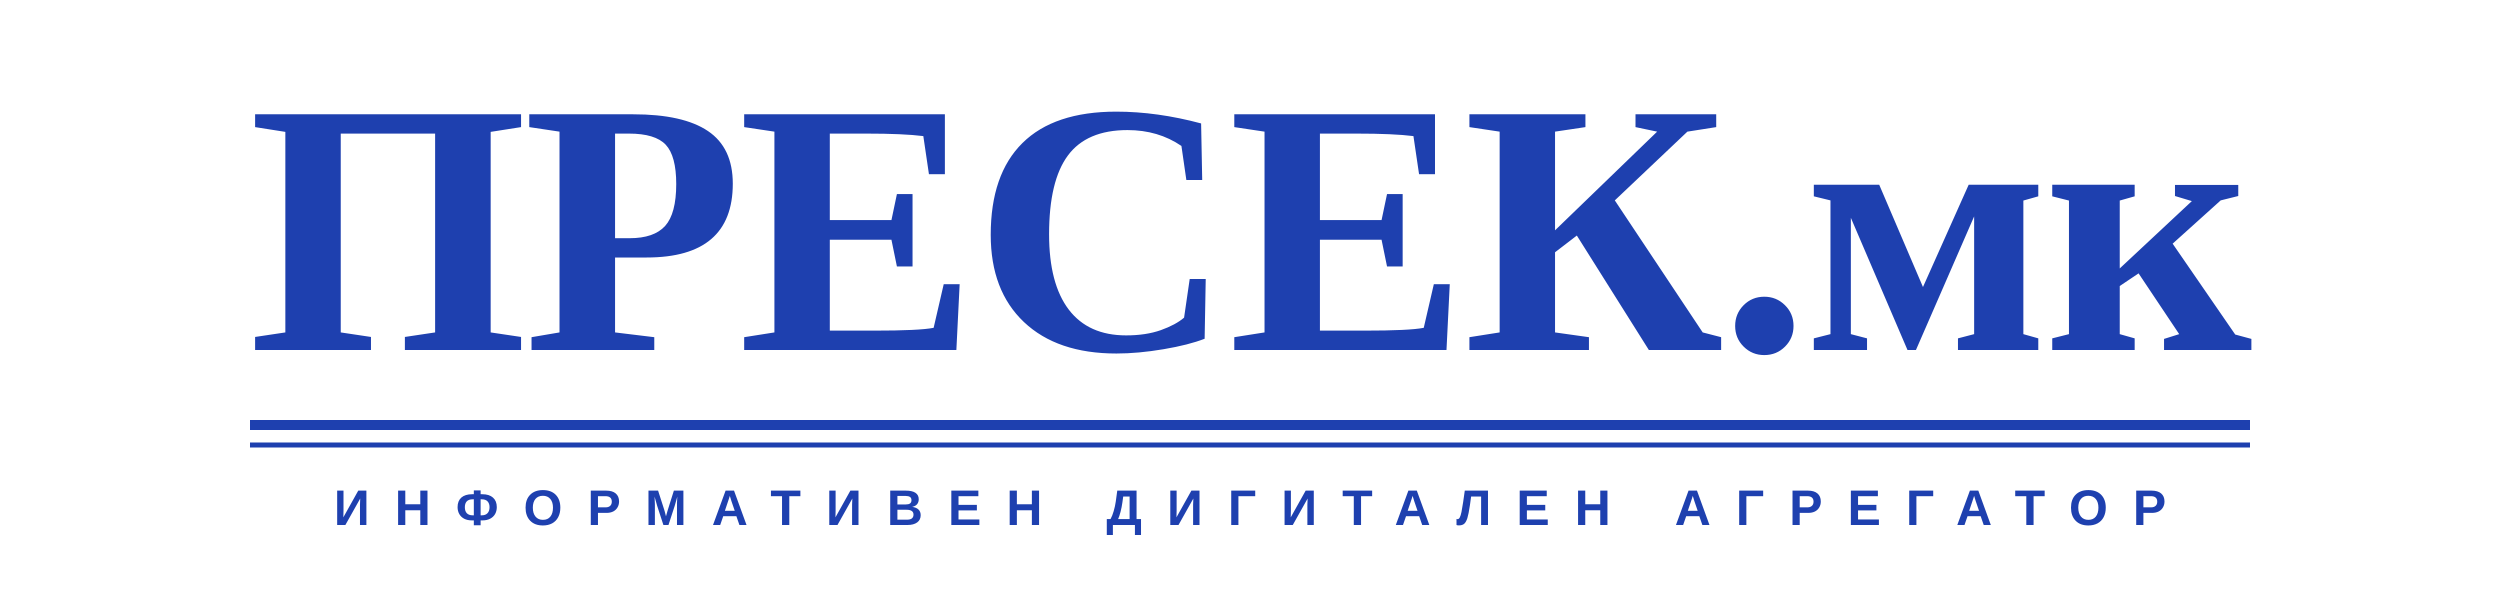
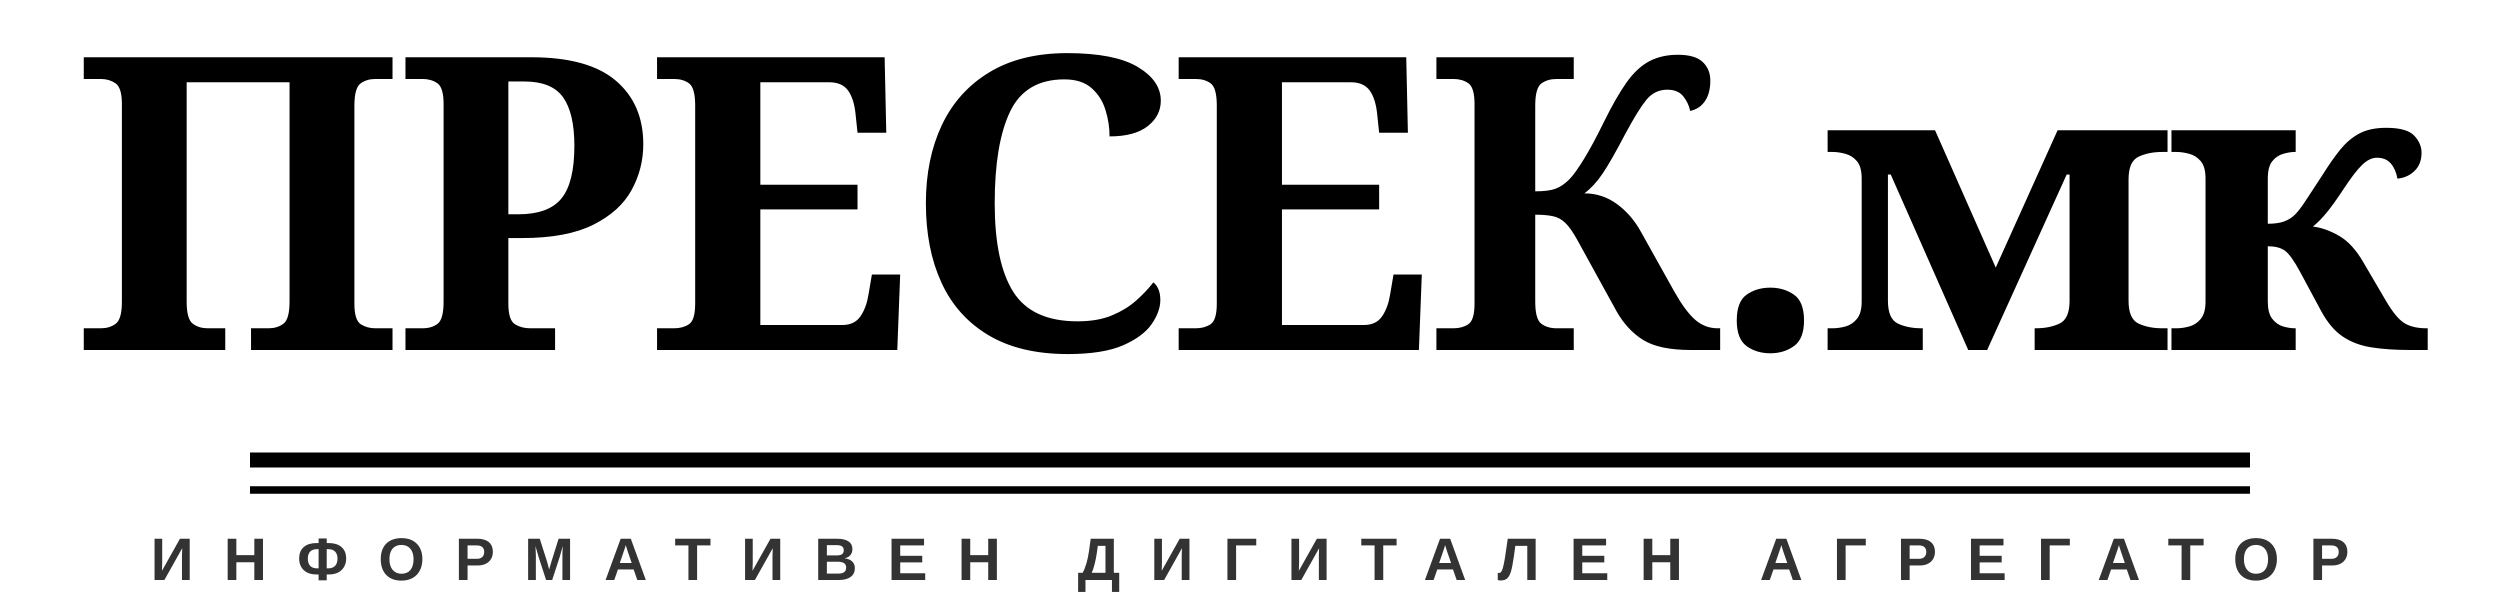
<svg xmlns="http://www.w3.org/2000/svg" width="500" height="120" viewBox="0 0 500 120" fill="none">
-   <g fill="#1e40af">
-     <text x="250" y="70" font-family="Georgia, 'Times New Roman', serif" font-weight="bold" font-size="72" letter-spacing="-1" text-anchor="middle">ПРЕСЕК.мк</text>
-     <line x1="50" y1="85" x2="450" y2="85" stroke="#1e40af" stroke-width="2" />
-     <line x1="50" y1="89" x2="450" y2="89" stroke="#1e40af" stroke-width="1" />
-     <text x="250" y="105" font-family="Arial, Helvetica, sans-serif" font-weight="bold" font-size="10" letter-spacing="5" text-anchor="middle">ИНФОРМАТИВЕН ДИГИТАЛЕН АГРЕГАТОР</text>
+   <g fill="#000000">
+     <text x="250" y="70" font-family="'Georgia', serif" font-weight="950" font-size="82" letter-spacing="-2" text-anchor="middle" fill="#000000">ПРЕСЕК.мк</text>
+     <line x1="50" y1="92" x2="450" y2="92" stroke="#000000" stroke-width="3" />
+     <line x1="50" y1="98" x2="450" y2="98" stroke="#000000" stroke-width="1.5" />
+     <text x="250" y="116" font-family="'Arial', sans-serif" font-weight="900" font-size="12" letter-spacing="6" text-anchor="middle" fill="#000000" opacity="0.8">ИНФОРМАТИВЕН ДИГИТАЛЕН АГРЕГАТОР</text>
  </g>
</svg>
